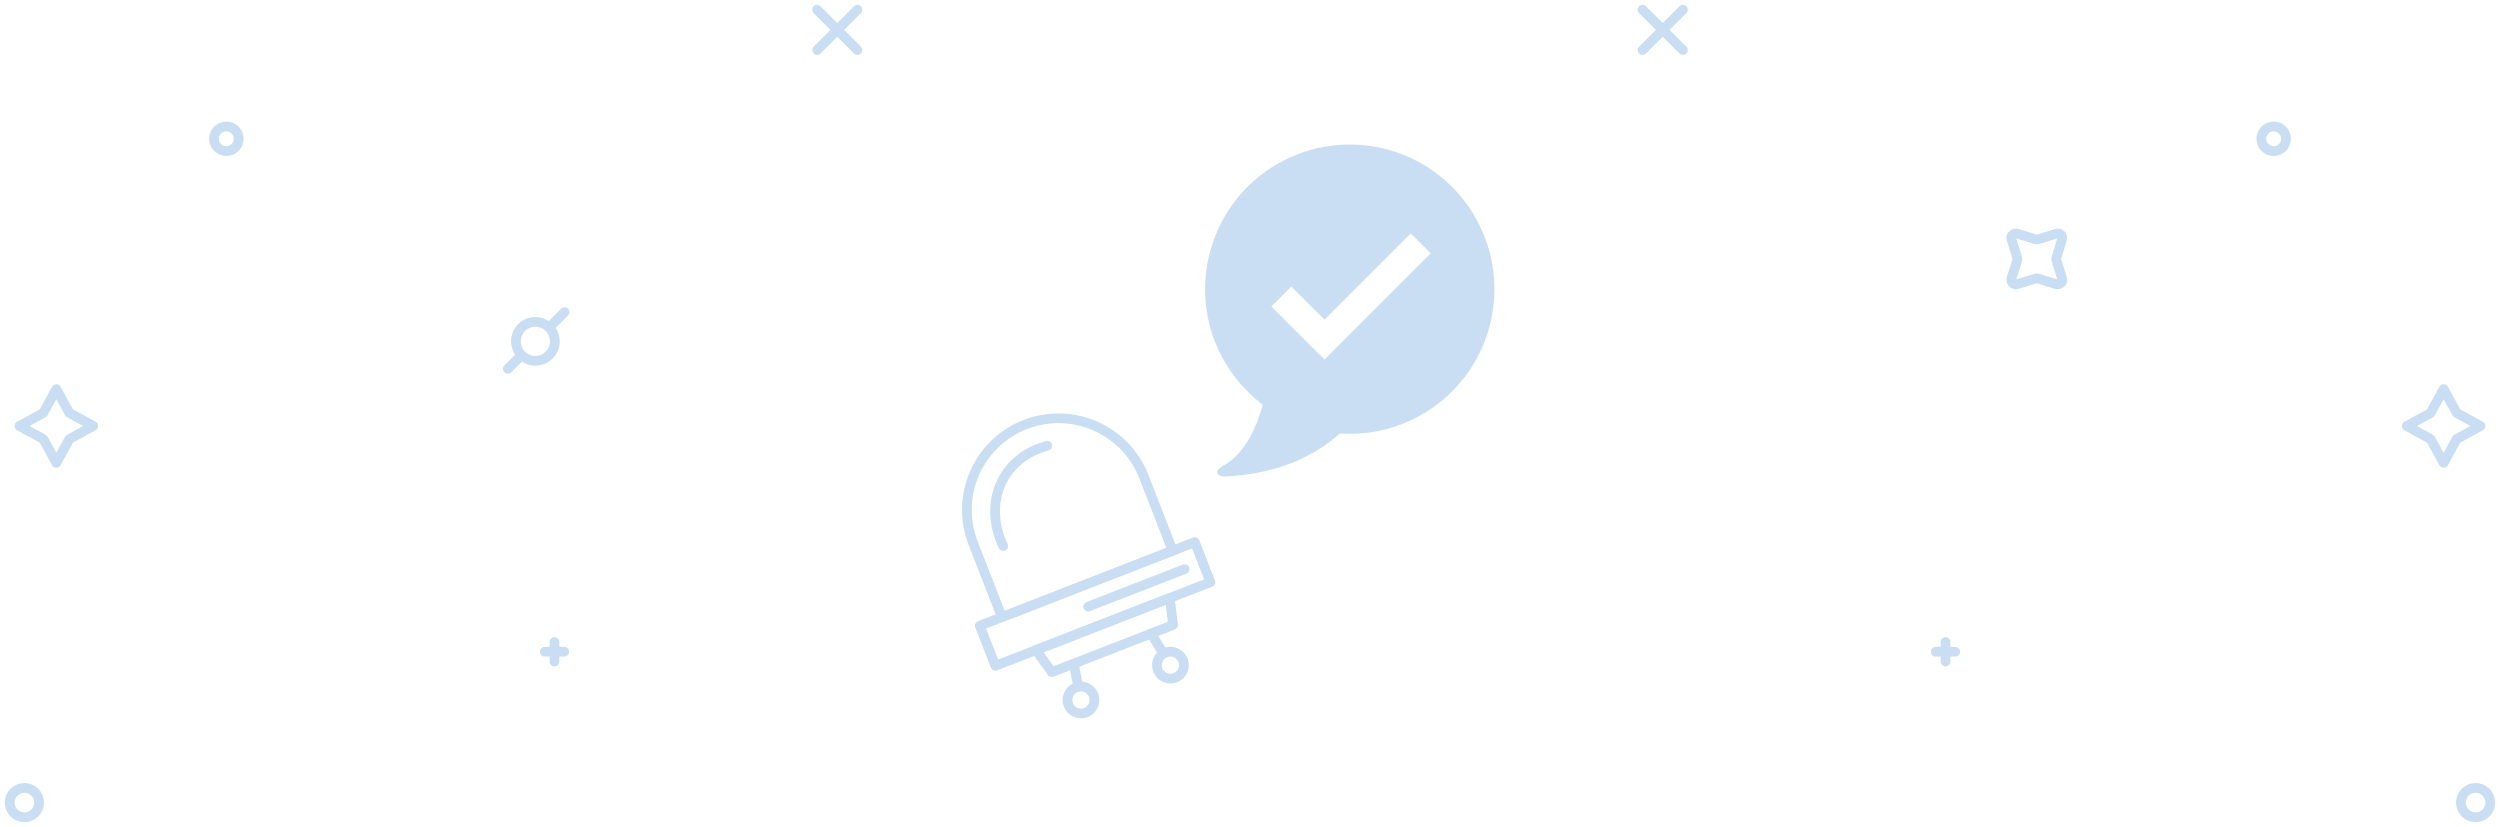
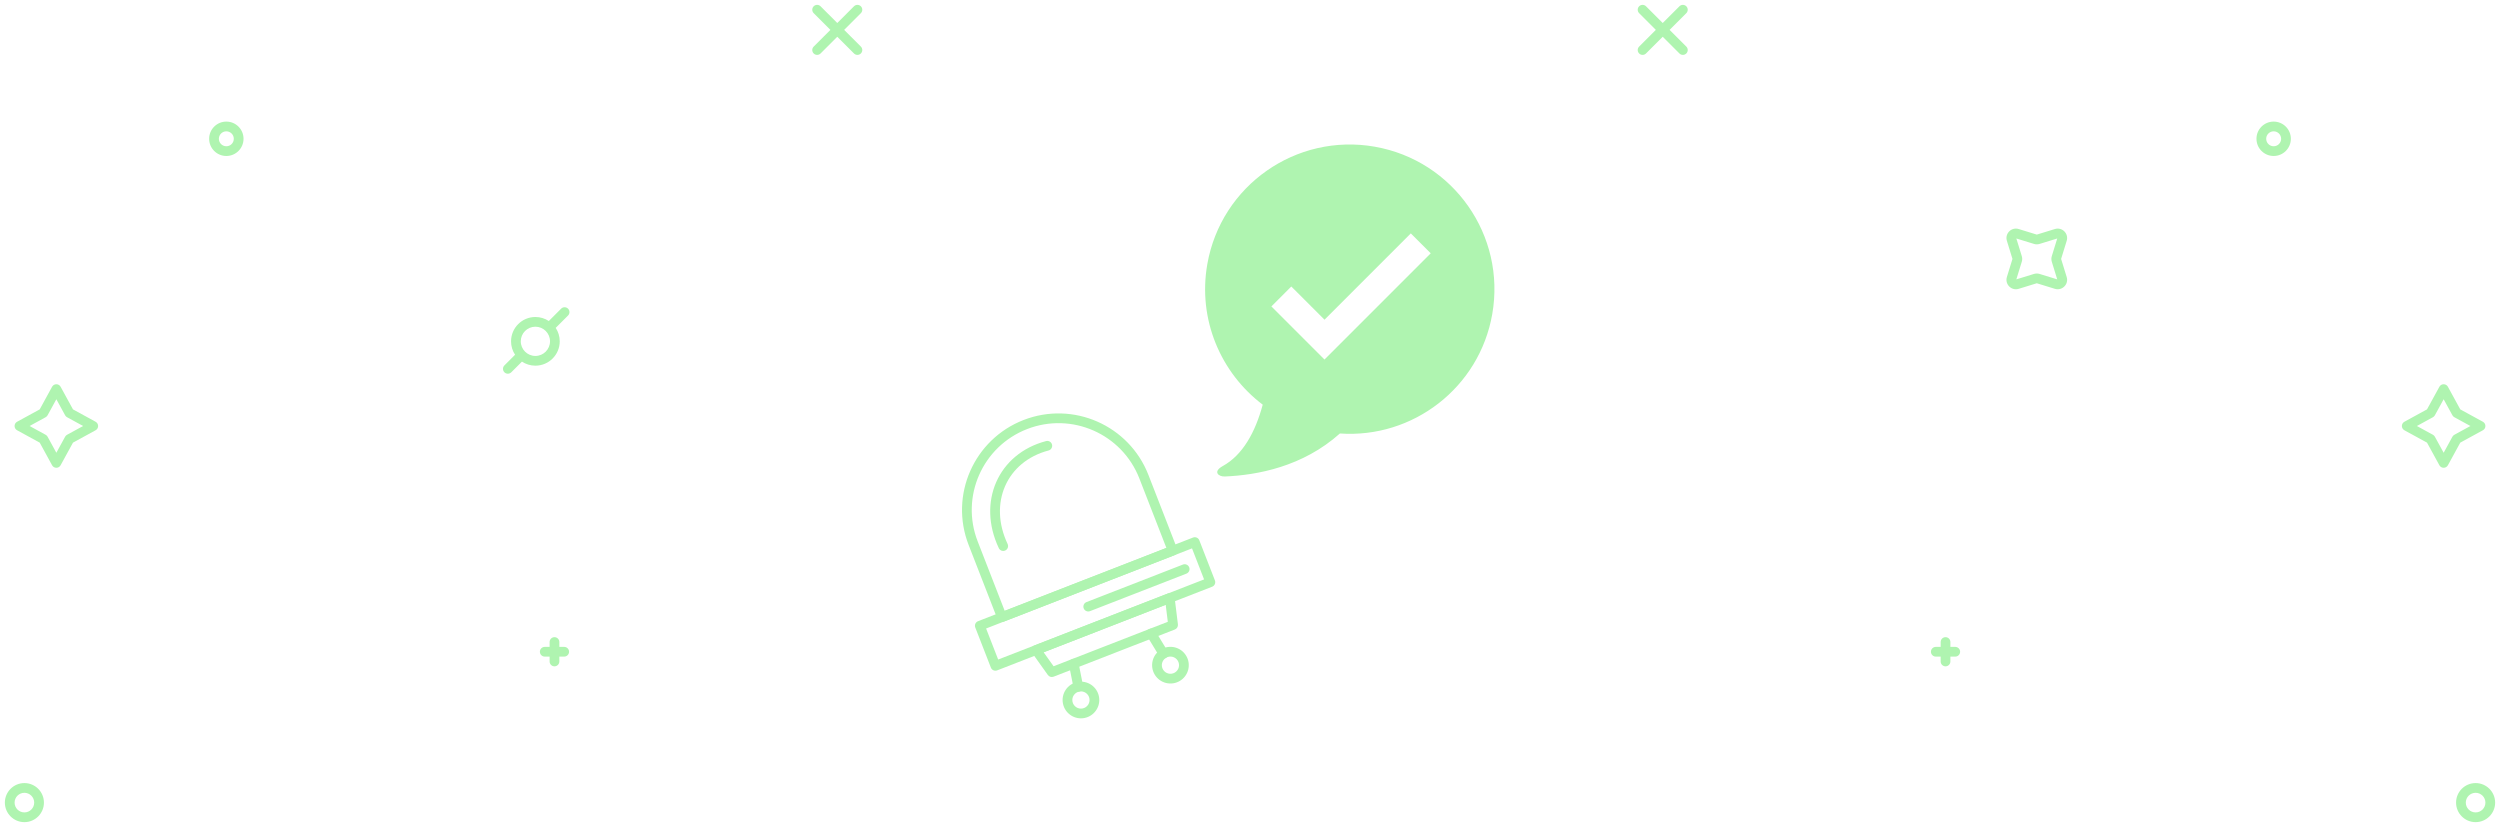
- <svg xmlns="http://www.w3.org/2000/svg" width="257px" height="85px" viewBox="0 0 257 85" version="1.1">
-   <g id="no-pull-requests" fill="#C9DEF2">
-     <g id="stars-right" transform="translate(168, 1)" fill-rule="nonzero">
-       <path d="M44.456,27.478 C44.685,28.223 43.989,28.919 43.244,28.691 L41.383,28.118 L39.52,28.692 C38.776,28.918 38.08,28.223 38.309,27.478 L38.882,25.617 L38.309,23.756 C38.079,23.012 38.777,22.315 39.522,22.544 L41.383,23.117 L43.244,22.544 C43.988,22.314 44.686,23.012 44.456,23.756 L43.883,25.617 L44.456,27.478 Z M42.925,25.904 C42.867,25.717 42.867,25.516 42.925,25.332 L43.484,23.516 L41.669,24.075 C41.482,24.133 41.283,24.133 41.097,24.075 L39.281,23.516 L39.839,25.329 C39.898,25.516 39.898,25.717 39.84,25.903 L39.281,27.719 L41.096,27.16 C41.283,27.102 41.482,27.102 41.668,27.16 L43.484,27.719 L42.925,25.904 Z" />
-       <path d="M2.928,1.365 L1.21,-0.354 C1.014,-0.549 0.698,-0.549 0.502,-0.354 C0.307,-0.158 0.307,0.158 0.502,0.354 L2.221,2.072 L0.502,3.79 C0.307,3.986 0.307,4.302 0.502,4.498 C0.698,4.693 1.014,4.693 1.21,4.498 L2.928,2.779 L4.646,4.498 C4.842,4.693 5.158,4.693 5.354,4.498 C5.549,4.302 5.549,3.986 5.354,3.79 L3.635,2.072 L5.354,0.354 C5.549,0.158 5.549,-0.158 5.354,-0.354 C5.158,-0.549 4.842,-0.549 4.646,-0.354 L2.928,1.365 Z" />
-       <path d="M66.5,13.267 C66.5,12.844 66.156,12.5 65.732,12.5 C65.309,12.5 64.965,12.844 64.965,13.267 C64.965,13.691 65.308,14.035 65.732,14.035 C66.156,14.035 66.5,13.691 66.5,13.267 Z M67.5,13.267 C67.5,14.243 66.709,15.035 65.732,15.035 C64.756,15.035 63.965,14.243 63.965,13.267 C63.965,12.292 64.756,11.5 65.732,11.5 C66.709,11.5 67.5,12.291 67.5,13.267 Z" />
-       <path d="M32.5,65.5 L32.5,65 C32.5,64.724 32.276,64.5 32,64.5 C31.724,64.5 31.5,64.724 31.5,65 L31.5,65.5 L31,65.5 C30.724,65.5 30.5,65.724 30.5,66 C30.5,66.276 30.724,66.5 31,66.5 L31.5,66.5 L31.5,67 C31.5,67.276 31.724,67.5 32,67.5 C32.276,67.5 32.5,67.276 32.5,67 L32.5,66.5 L33,66.5 C33.276,66.5 33.5,66.276 33.5,66 C33.5,65.724 33.276,65.5 33,65.5 L32.5,65.5 Z" />
-       <path d="M87.5,81.508 C87.5,80.952 87.048,80.5 86.492,80.5 C85.936,80.5 85.484,80.952 85.484,81.508 C85.484,82.064 85.936,82.516 86.492,82.516 C87.049,82.516 87.5,82.065 87.5,81.508 Z M88.5,81.508 C88.5,82.617 87.601,83.516 86.492,83.516 C85.384,83.516 84.484,82.617 84.484,81.508 C84.484,80.4 85.384,79.5 86.492,79.5 C87.601,79.5 88.5,80.4 88.5,81.508 Z" />
-       <path d="M84.308,41.891 C84.224,41.845 84.155,41.776 84.109,41.692 L83.207,40.042 L82.305,41.692 C82.259,41.776 82.19,41.845 82.106,41.891 L80.456,42.793 L82.106,43.695 C82.19,43.741 82.259,43.81 82.305,43.894 L83.207,45.544 L84.109,43.894 C84.155,43.81 84.224,43.741 84.308,43.695 L85.958,42.793 L84.308,41.891 Z M87.24,42.354 C87.587,42.544 87.587,43.042 87.24,43.232 L84.916,44.502 L83.646,46.826 C83.456,47.173 82.958,47.173 82.768,46.826 L81.498,44.502 L79.174,43.232 C78.827,43.042 78.827,42.544 79.174,42.354 L81.498,41.084 L82.768,38.76 C82.958,38.413 83.456,38.413 83.646,38.76 L84.916,41.084 L87.24,42.354 Z" />
-     </g>
-     <g id="ufo" transform="translate(98, 14)">
-       <g id="bubble" transform="translate(25, 0)">
-         <path d="M18.324,1.081 C26.413,2.499 31.821,10.206 30.402,18.295 C29.076,25.865 22.241,31.084 14.741,30.562 C10.915,33.985 6.233,34.845 2.91,34.983 C2.246,35.012 1.655,34.484 2.696,33.912 C4.739,32.787 6.04,30.448 6.807,27.6 C2.496,24.345 0.112,18.848 1.11,13.16 C2.529,5.071 10.235,-0.337 18.324,1.081 Z M24.079,12.04 L22.032,9.992 L13.159,18.865 L9.746,15.452 L7.698,17.5 L13.159,22.96 L24.079,12.04 Z" />
-       </g>
-       <g transform="translate(0, 28)" fill-rule="nonzero">
-         <path d="M19.126,7.186 C17.339,2.596 12.17,0.322 7.581,2.109 C2.991,3.895 0.718,9.063 2.504,13.653 L5.281,20.793 L21.904,14.325 L19.126,7.186 Z M22.732,15.076 L5.178,21.906 C4.921,22.006 4.631,21.878 4.531,21.621 L1.572,14.016 C-0.414,8.911 2.113,3.163 7.218,1.177 C12.322,-0.81 18.07,1.718 20.058,6.823 L23.017,14.428 C23.117,14.686 22.989,14.976 22.732,15.076 Z" />
-         <path d="M5.583,13.921 C3.602,9.737 5.473,5.446 9.792,4.31 C10.059,4.239 10.218,3.966 10.148,3.699 C10.078,3.432 9.804,3.272 9.537,3.343 C4.601,4.641 2.435,9.609 4.679,14.349 C4.798,14.599 5.096,14.705 5.345,14.587 C5.595,14.469 5.701,14.171 5.583,13.921 Z" />
-         <path d="M25.78,17.564 L24.539,14.373 L3.371,22.61 L4.612,25.801 L25.78,17.564 Z M26.609,18.315 L4.509,26.914 C4.252,27.014 3.962,26.887 3.862,26.629 L2.258,22.506 C2.158,22.249 2.285,21.959 2.542,21.859 L24.642,13.26 C24.9,13.16 25.19,13.287 25.29,13.545 L26.894,17.668 C26.994,17.925 26.866,18.215 26.609,18.315 Z" />
-         <path d="M23.604,16.037 L13.69,19.894 C13.432,19.994 13.305,20.284 13.405,20.542 C13.505,20.799 13.795,20.926 14.052,20.826 L23.966,16.969 C24.224,16.869 24.351,16.579 24.251,16.322 C24.151,16.065 23.861,15.937 23.604,16.037 Z" />
-         <path d="M21.834,20.173 L9.285,25.056 L10.308,26.491 L22.05,21.922 L21.834,20.173 Z M22.775,22.712 L10.308,27.564 C10.095,27.647 9.852,27.575 9.72,27.389 L8.098,25.113 C7.908,24.847 8.02,24.475 8.323,24.357 L22.07,19.009 C22.374,18.89 22.708,19.09 22.748,19.413 L23.09,22.185 C23.118,22.412 22.988,22.629 22.775,22.712 Z" />
-         <path d="M13.989,29.787 C13.894,29.308 13.427,28.997 12.949,29.092 C12.469,29.188 12.158,29.654 12.253,30.133 C12.349,30.613 12.814,30.924 13.293,30.829 C13.773,30.733 14.084,30.267 13.989,29.787 Z M14.97,29.592 C15.173,30.614 14.51,31.605 13.489,31.809 C12.468,32.012 11.476,31.35 11.272,30.328 C11.069,29.308 11.732,28.316 12.753,28.111 C13.774,27.909 14.767,28.572 14.97,29.592 Z" />
-         <path d="M13.341,28.504 L12.867,26.124 C12.813,25.854 12.55,25.678 12.279,25.732 C12.008,25.786 11.832,26.049 11.886,26.32 L12.36,28.7 C12.414,28.97 12.677,29.146 12.948,29.092 C13.219,29.038 13.395,28.775 13.341,28.504 Z" />
-         <path d="M23.078,25.922 C22.825,25.504 22.28,25.371 21.863,25.624 C21.444,25.878 21.311,26.422 21.565,26.84 C21.818,27.258 22.363,27.391 22.781,27.137 C23.199,26.883 23.332,26.339 23.078,25.922 Z M23.933,25.404 C24.473,26.292 24.19,27.452 23.3,27.992 C22.41,28.532 21.25,28.249 20.71,27.359 C20.17,26.469 20.454,25.311 21.344,24.769 C22.234,24.23 23.394,24.513 23.933,25.404 Z" />
-         <path d="M22.03,24.937 L20.771,22.863 C20.628,22.627 20.321,22.552 20.085,22.695 C19.848,22.839 19.773,23.146 19.917,23.382 L21.176,25.456 C21.319,25.692 21.626,25.767 21.862,25.624 C22.099,25.481 22.174,25.173 22.03,24.937 Z" />
-       </g>
-     </g>
-     <g id="stars-left" fill-rule="nonzero">
-       <path d="M86.072,2.365 L84.354,0.646 C84.158,0.451 83.842,0.451 83.646,0.646 C83.451,0.842 83.451,1.158 83.646,1.354 L85.365,3.072 L83.646,4.79 C83.451,4.986 83.451,5.302 83.646,5.498 C83.842,5.693 84.158,5.693 84.354,5.498 L86.072,3.779 L87.79,5.498 C87.986,5.693 88.302,5.693 88.498,5.498 C88.693,5.302 88.693,4.986 88.498,4.79 L86.779,3.072 L88.498,1.354 C88.693,1.158 88.693,0.842 88.498,0.646 C88.302,0.451 87.986,0.451 87.79,0.646 L86.072,2.365 Z" />
-       <path d="M52.55,35.5 L51,35.5 C50.724,35.5 50.5,35.276 50.5,35 C50.5,34.724 50.724,34.5 51,34.5 L52.551,34.5 C52.645,34.035 52.873,33.593 53.233,33.233 C54.21,32.256 55.795,32.256 56.772,33.233 C57.132,33.593 57.36,34.035 57.454,34.5 L59.25,34.5 C59.526,34.5 59.75,34.724 59.75,35 C59.75,35.276 59.526,35.5 59.25,35.5 L57.455,35.5 C57.361,35.966 57.133,36.411 56.772,36.772 C55.795,37.748 54.21,37.748 53.233,36.772 C52.872,36.411 52.644,35.966 52.55,35.5 Z M53.94,36.065 C54.527,36.651 55.478,36.651 56.065,36.065 C56.652,35.478 56.652,34.526 56.065,33.94 C55.478,33.353 54.527,33.353 53.94,33.94 C53.353,34.526 53.353,35.478 53.94,36.065 Z" transform="translate(55.125, 35.00211) rotate(-45) translate(-55.125, -35.00211) " />
-       <path d="M24.035,14.267 C24.035,13.844 23.691,13.5 23.267,13.5 C22.844,13.5 22.5,13.844 22.5,14.267 C22.5,14.691 22.843,15.035 23.267,15.035 C23.691,15.035 24.035,14.691 24.035,14.267 Z M25.035,14.267 C25.035,15.243 24.244,16.035 23.267,16.035 C22.291,16.035 21.5,15.243 21.5,14.267 C21.5,13.292 22.291,12.5 23.267,12.5 C24.244,12.5 25.035,13.291 25.035,14.267 Z" />
-       <path d="M57.5,66.5 L57.5,66 C57.5,65.724 57.276,65.5 57,65.5 C56.724,65.5 56.5,65.724 56.5,66 L56.5,66.5 L56,66.5 C55.724,66.5 55.5,66.724 55.5,67 C55.5,67.276 55.724,67.5 56,67.5 L56.5,67.5 L56.5,68 C56.5,68.276 56.724,68.5 57,68.5 C57.276,68.5 57.5,68.276 57.5,68 L57.5,67.5 L58,67.5 C58.276,67.5 58.5,67.276 58.5,67 C58.5,66.724 58.276,66.5 58,66.5 L57.5,66.5 Z" />
-       <path d="M3.516,82.508 C3.516,81.952 3.064,81.5 2.508,81.5 C1.952,81.5 1.5,81.952 1.5,82.508 C1.5,83.064 1.952,83.516 2.508,83.516 C3.065,83.516 3.516,83.065 3.516,82.508 Z M4.516,82.508 C4.516,83.617 3.617,84.516 2.508,84.516 C1.4,84.516 0.5,83.617 0.5,82.508 C0.5,81.4 1.4,80.5 2.508,80.5 C3.617,80.5 4.516,81.4 4.516,82.508 Z" />
-       <path d="M6.894,42.891 C6.81,42.845 6.741,42.776 6.695,42.692 L5.793,41.042 L4.891,42.692 C4.845,42.776 4.776,42.845 4.692,42.891 L3.042,43.793 L4.692,44.695 C4.776,44.741 4.845,44.81 4.891,44.894 L5.793,46.544 L6.695,44.894 C6.741,44.81 6.81,44.741 6.894,44.695 L8.544,43.793 L6.894,42.891 Z M9.826,43.354 C10.173,43.544 10.173,44.042 9.826,44.232 L7.502,45.502 L6.232,47.826 C6.042,48.173 5.544,48.173 5.354,47.826 L4.084,45.502 L1.76,44.232 C1.413,44.042 1.413,43.544 1.76,43.354 L4.084,42.084 L5.354,39.76 C5.544,39.413 6.042,39.413 6.232,39.76 L7.502,42.084 L9.826,43.354 Z" />
-     </g>
+ <svg xmlns="http://www.w3.org/2000/svg" width="257" height="85" viewBox="0 0 257 85">
+   <g fill="#AFF4B0">
+     <path d="M212.456 28.478c.229.744-.467 1.441-1.212 1.213l-1.862-.573-1.862.574c-.744.227-1.44-.469-1.212-1.213l.573-1.861-.573-1.862c-.229-.744.468-1.441 1.213-1.212l1.861.573 1.862-.573c.744-.229 1.441.468 1.212 1.212l-.573 1.862.573 1.861zm-1.531-1.574c-.058-.187-.058-.388-0-.572l.559-1.816-1.815.559c-.187.058-.386.058-.572 0l-1.816-.559.558 1.814c.059.186.059.388.001.573l-.56 1.816 1.815-.559c.187-.058.386-.058.572-0l1.816.559-.559-1.815zM170.928 2.365L169.21.646c-.195-.195-.512-.195-.707 0-.195.195-.195.512 0 .707L170.221 3.072l-1.718 1.718c-.195.195-.195.512 0 .707.195.195.512.195.707 0L170.928 3.779l1.718 1.718c.195.195.512.195.707 0 .195-.195.195-.512 0-.707L171.635 3.072l1.718-1.718c.195-.195.195-.512 0-.707-.195-.195-.512-.195-.707 0L170.928 2.365zM234.5 14.267c0-.423-.344-.767-.768-.767-.423 0-.767.344-.767.767 0 .424.343.768.767.768.424 0 .768-.344.768-.768zm1 0c0 .976-.791 1.768-1.768 1.768-.976 0-1.767-.792-1.767-1.768 0-.975.791-1.767 1.767-1.767.977 0 1.768.791 1.768 1.767zm-35 52.233V66c0-.276-.224-.5-.5-.5s-.5.224-.5.5v.5h-.5c-.276 0-.5.224-.5.5s.224.5.5.5h.5v.5c0 .276.224.5.5.5s.5-.224.5-.5v-.5h.5c.276 0 .5-.224.5-.5s-.224-.5-.5-.5h-.5zm55 16.008c0-.556-.452-1.008-1.008-1.008-.556 0-1.008.452-1.008 1.008 0 .556.452 1.008 1.008 1.008.557 0 1.008-.451 1.008-1.008zm1 0c0 1.109-.899 2.008-2.008 2.008-1.108 0-2.008-.899-2.008-2.008 0-1.108.9-2.008 2.008-2.008 1.109 0 2.008.9 2.008 2.008zm-4.192-39.617c-.084-.046-.153-.115-.199-.199l-.902-1.65-.902 1.65c-.046.084-.115.153-.199.199l-1.65.902 1.65.902c.084.046.153.115.199.199l.902 1.65.902-1.65c.046-.084.115-.153.199-.199l1.65-.902-1.65-.902zm2.932.464c.347.19.347.688 0 .877l-2.324 1.271-1.271 2.324c-.19.347-.688.347-.877 0l-1.271-2.324-2.324-1.271c-.347-.19-.347-.688 0-.877l2.324-1.271 1.271-2.324c.19-.347.688-.347.877 0l1.271 2.324 2.324 1.271zM141.324 15.081c8.089 1.418 13.497 9.125 12.079 17.214-1.327 7.57-8.161 12.79-15.661 12.267-3.827 3.423-8.508 4.283-11.831 4.421-.664.028-1.254-.499-.214-1.071 2.043-1.125 3.345-3.464 4.111-6.312-4.311-3.256-6.695-8.753-5.697-14.441 1.418-8.089 9.125-13.497 17.214-12.079zm5.756 10.959l-2.048-2.048-8.873 8.873-3.413-3.413-2.048 2.048 5.46 5.46 10.921-10.921zm-29.953 23.147c-1.787-4.59-6.956-6.864-11.545-5.077-4.59 1.786-6.863 6.955-5.077 11.545l2.778 7.139 16.622-6.467-2.778-7.139zm3.606 7.89l-17.554 6.83c-.257.1-.547-.027-.647-.285l-2.959-7.605c-1.986-5.105.542-10.853 5.647-12.839 5.104-1.987 10.852.542 12.839 5.647l2.959 7.605c.1.257-.027.547-.285.647z" />
+     <path d="M103.583 55.921c-1.981-4.184-.111-8.475 4.208-9.611.267-.07.427-.344.356-.611-.07-.267-.344-.427-.611-.356-4.936 1.298-7.102 6.267-4.858 11.007.118.25.416.356.666.238.25-.118.356-.416.238-.666zm20.197 3.643l-1.241-3.191-21.168 8.236 1.241 3.191 21.168-8.236zm.829.751l-22.1 8.599c-.257.1-.547-.027-.647-.285l-1.604-4.123c-.1-.257.027-.547.285-.647l22.1-8.599c.257-.1.547.027.647.285l1.604 4.123c.1.257-.027.547-.285.647z" />
+     <path d="M121.604 58.037l-9.914 3.857c-.257.1-.385.39-.285.647.1.257.39.385.647.285l9.914-3.857c.257-.1.385-.39.285-.647-.1-.257-.39-.385-.647-.285zm-1.77 4.136l-12.549 4.882 1.023 1.436 11.742-4.57-.216-1.748zm.941 2.539l-12.467 4.852c-.213.083-.456.011-.589-.176l-1.622-2.276c-.189-.265-.078-.638.226-.756l13.747-5.348c.304-.118.638.081.678.405l.342 2.772c.028.227-.102.444-.315.527zm-8.786 7.075c-.095-.479-.562-.79-1.041-.695-.48.096-.791.562-.696 1.041.096.48.562.791 1.041.696.48-.096.791-.561.696-1.041zm.981-.195c.203 1.021-.46 2.013-1.481 2.217-1.021.203-2.013-.459-2.217-1.481-.203-1.021.46-2.013 1.481-2.217 1.021-.203 2.014.46 2.217 1.481z" />
+     <path d="M111.341 70.504l-.474-2.38c-.054-.271-.317-.447-.588-.393-.271.054-.447.317-.393.588l.474 2.38c.054.271.317.447.588.393.271-.054.447-.317.393-.588zm9.737-2.582c-.253-.418-.798-.551-1.215-.299-.419.255-.552.799-.299 1.216.254.418.798.551 1.216.297.418-.254.551-.798.297-1.215zm.855-.519c.54.888.257 2.048-.633 2.588-.89.54-2.05.257-2.59-.633-.54-.89-.256-2.048.634-2.59.89-.539 2.05-.256 2.589.635z" />
+     <path d="M120.03 66.937l-1.259-2.074c-.143-.236-.451-.311-.687-.168-.236.143-.311.451-.168.687l1.259 2.074c.143.236.451.311.687.168.236-.143.311-.451.168-.687zM86.072 2.365L84.354.646c-.195-.195-.512-.195-.707 0-.195.195-.195.512 0 .707L85.365 3.072l-1.718 1.718c-.195.195-.195.512 0 .707.195.195.512.195.707 0L86.072 3.779l1.718 1.718c.195.195.512.195.707 0 .195-.195.195-.512 0-.707L86.779 3.072l1.718-1.718c.195-.195.195-.512 0-.707-.195-.195-.512-.195-.707 0L86.072 2.365zM53.656 37.175l-1.096 1.096c-.195.195-.512.195-.707 0-.195-.195-.195-.512 0-.707l1.096-1.096c-.262-.395-.414-.869-.413-1.378 0-1.382 1.12-2.503 2.502-2.503.509-0.0.983.152 1.379.413l1.27-1.27c.195-.195.512-.195.707 0 .195.195.195.512 0 .707l-1.269 1.269c.263.396.416.872.416 1.383-.001 1.381-1.121 2.501-2.502 2.502-.511 0-.987-.153-1.383-.416zm1.383-.584c.829-.001 1.502-.674 1.503-1.503 0-.83-.673-1.503-1.503-1.503-.83 0-1.503.673-1.503 1.503-.001.829.673 1.502 1.503 1.502zM24.035 14.267c0-.423-.344-.767-.768-.767-.423 0-.767.344-.767.767 0 .424.343.768.767.768.424 0 .768-.344.768-.768zm1 0c0 .976-.791 1.768-1.768 1.768-.976 0-1.767-.792-1.767-1.768 0-.975.791-1.767 1.767-1.767.977 0 1.768.791 1.768 1.767zM57.5 66.5V66c0-.276-.224-.5-.5-.5s-.5.224-.5.5v.5H56c-.276 0-.5.224-.5.5s.224.5.5.5h.5v.5c0 .276.224.5.5.5s.5-.224.5-.5v-.5h.5c.276 0 .5-.224.5-.5s-.224-.5-.5-.5h-.5zM3.516 82.508c0-.556-.452-1.008-1.008-1.008-.556 0-1.008.452-1.008 1.008 0 .556.452 1.008 1.008 1.008.557 0 1.008-.451 1.008-1.008zm1 0c0 1.109-.899 2.008-2.008 2.008-1.108 0-2.008-.899-2.008-2.008 0-1.108.9-2.008 2.008-2.008 1.109 0 2.008.9 2.008 2.008zm2.378-39.617c-.084-.046-.153-.115-.199-.199L5.793 41.042l-.902 1.65c-.046.084-.115.153-.199.199l-1.65.902 1.65.902c.084.046.153.115.199.199l.902 1.65.902-1.65c.046-.084.115-.153.199-.199l1.65-.902-1.65-.902zm2.932.464c.347.19.347.688 0 .877l-2.324 1.271-1.271 2.324c-.19.347-.688.347-.877 0l-1.271-2.324-2.324-1.271c-.347-.19-.347-.688 0-.877l2.324-1.271 1.271-2.324c.19-.347.688-.347.877 0l1.271 2.324 2.324 1.271z" />
  </g>
</svg>
